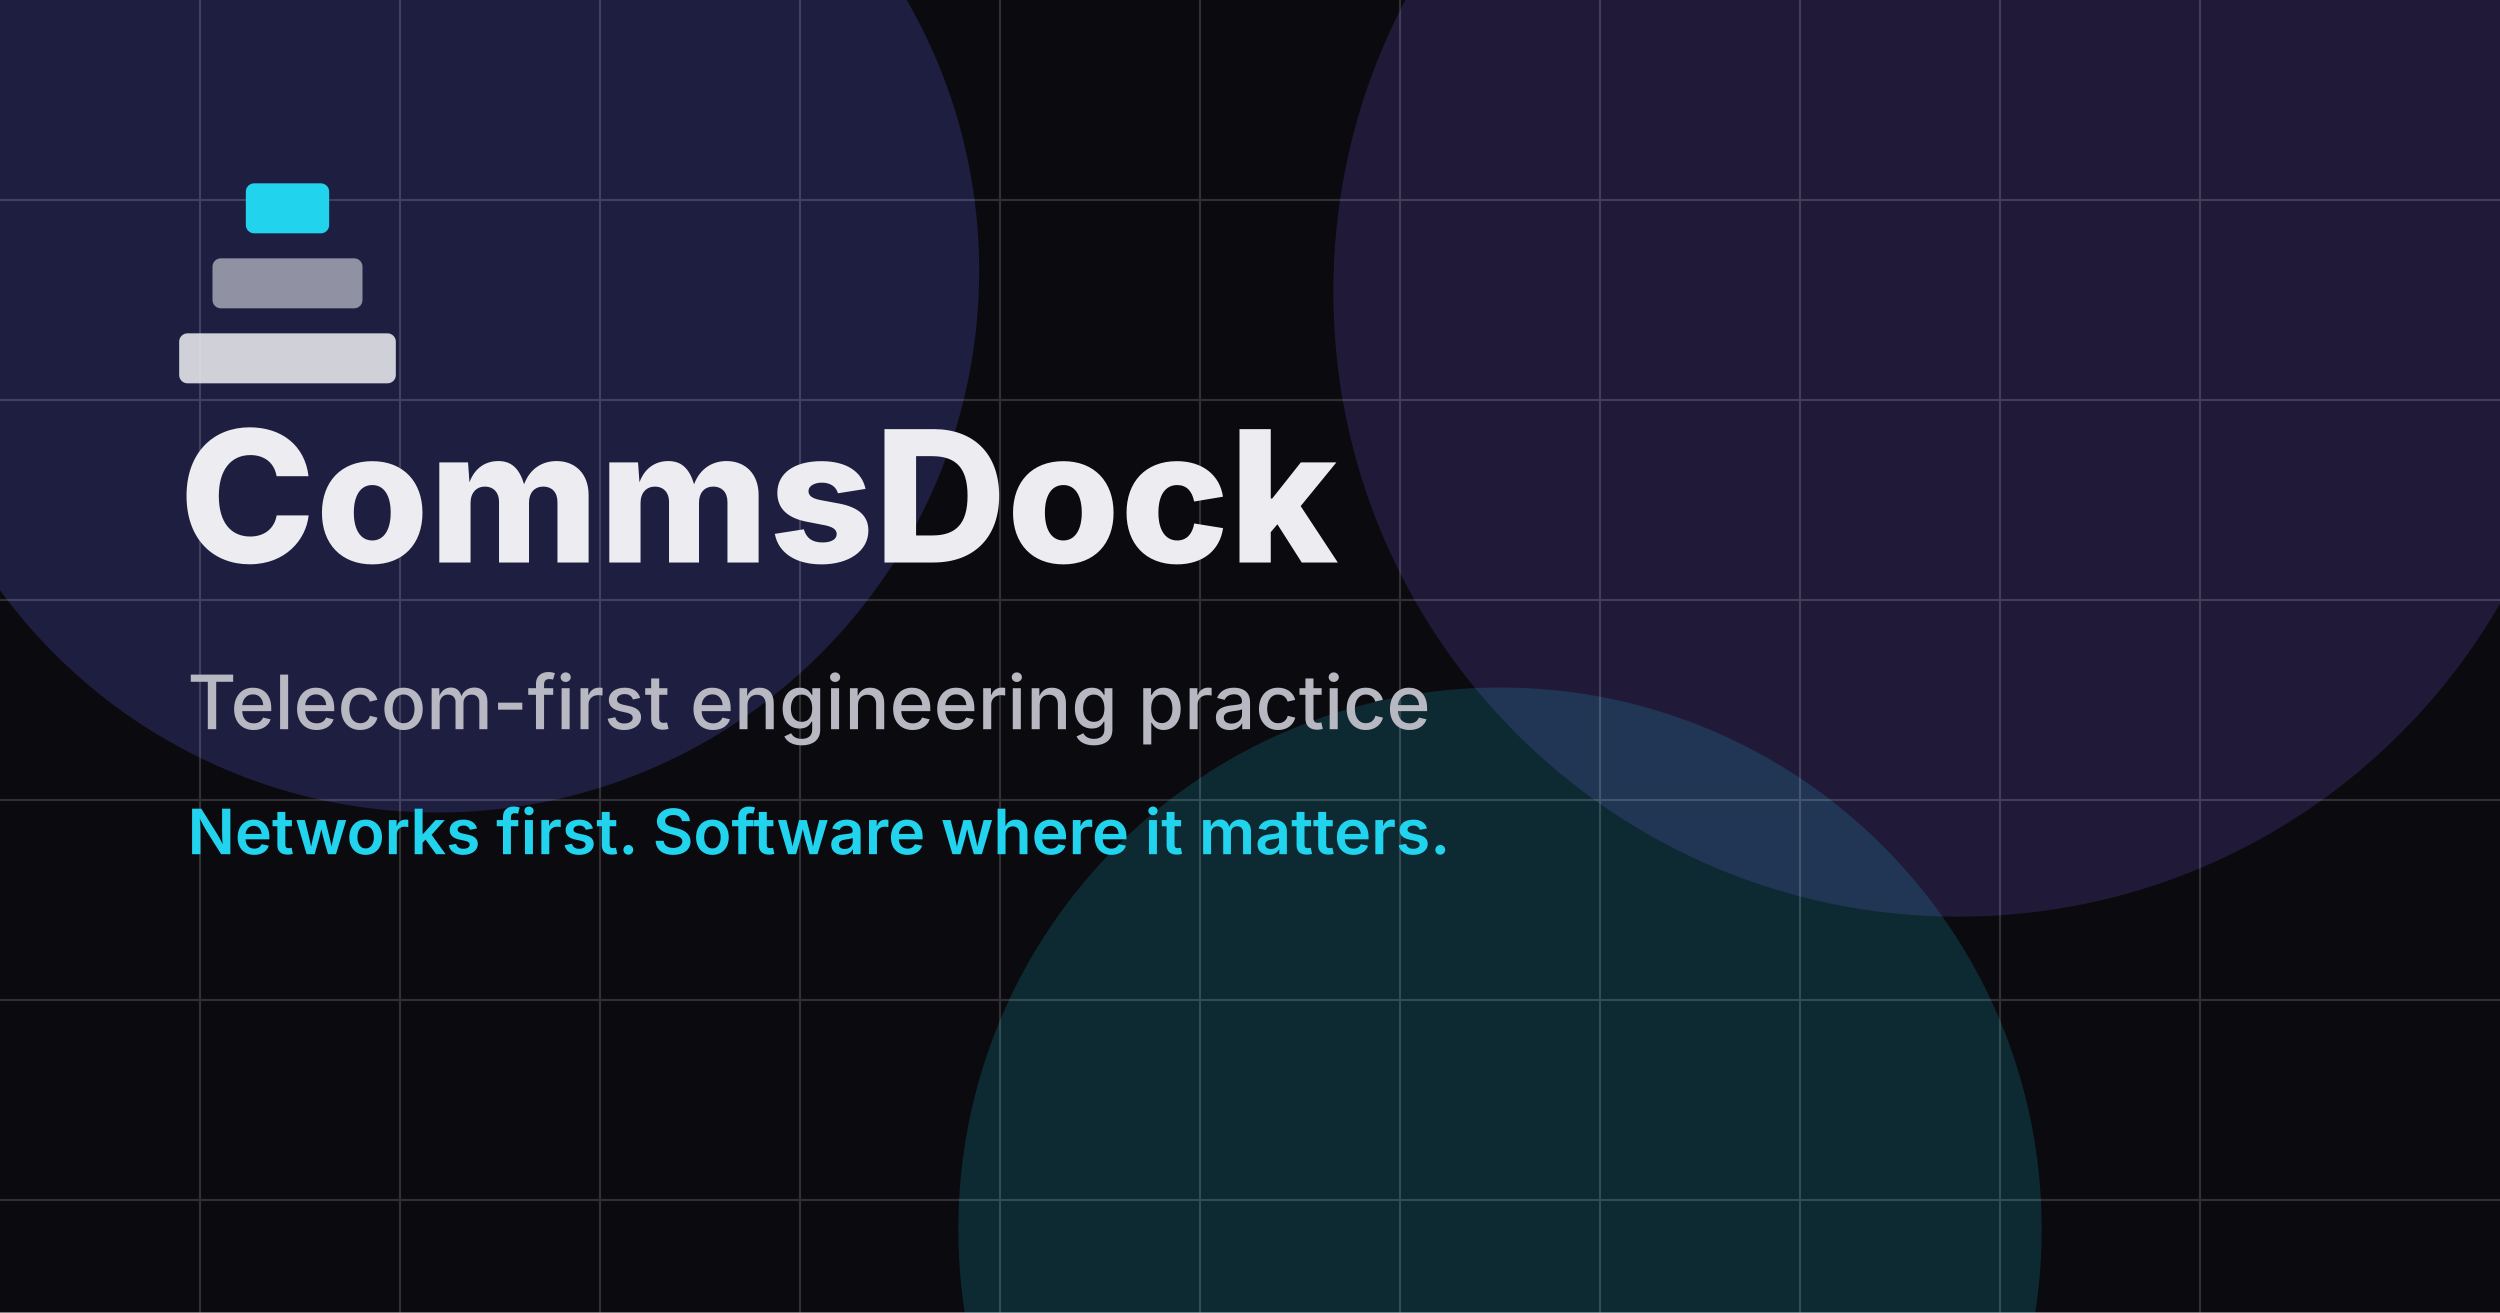
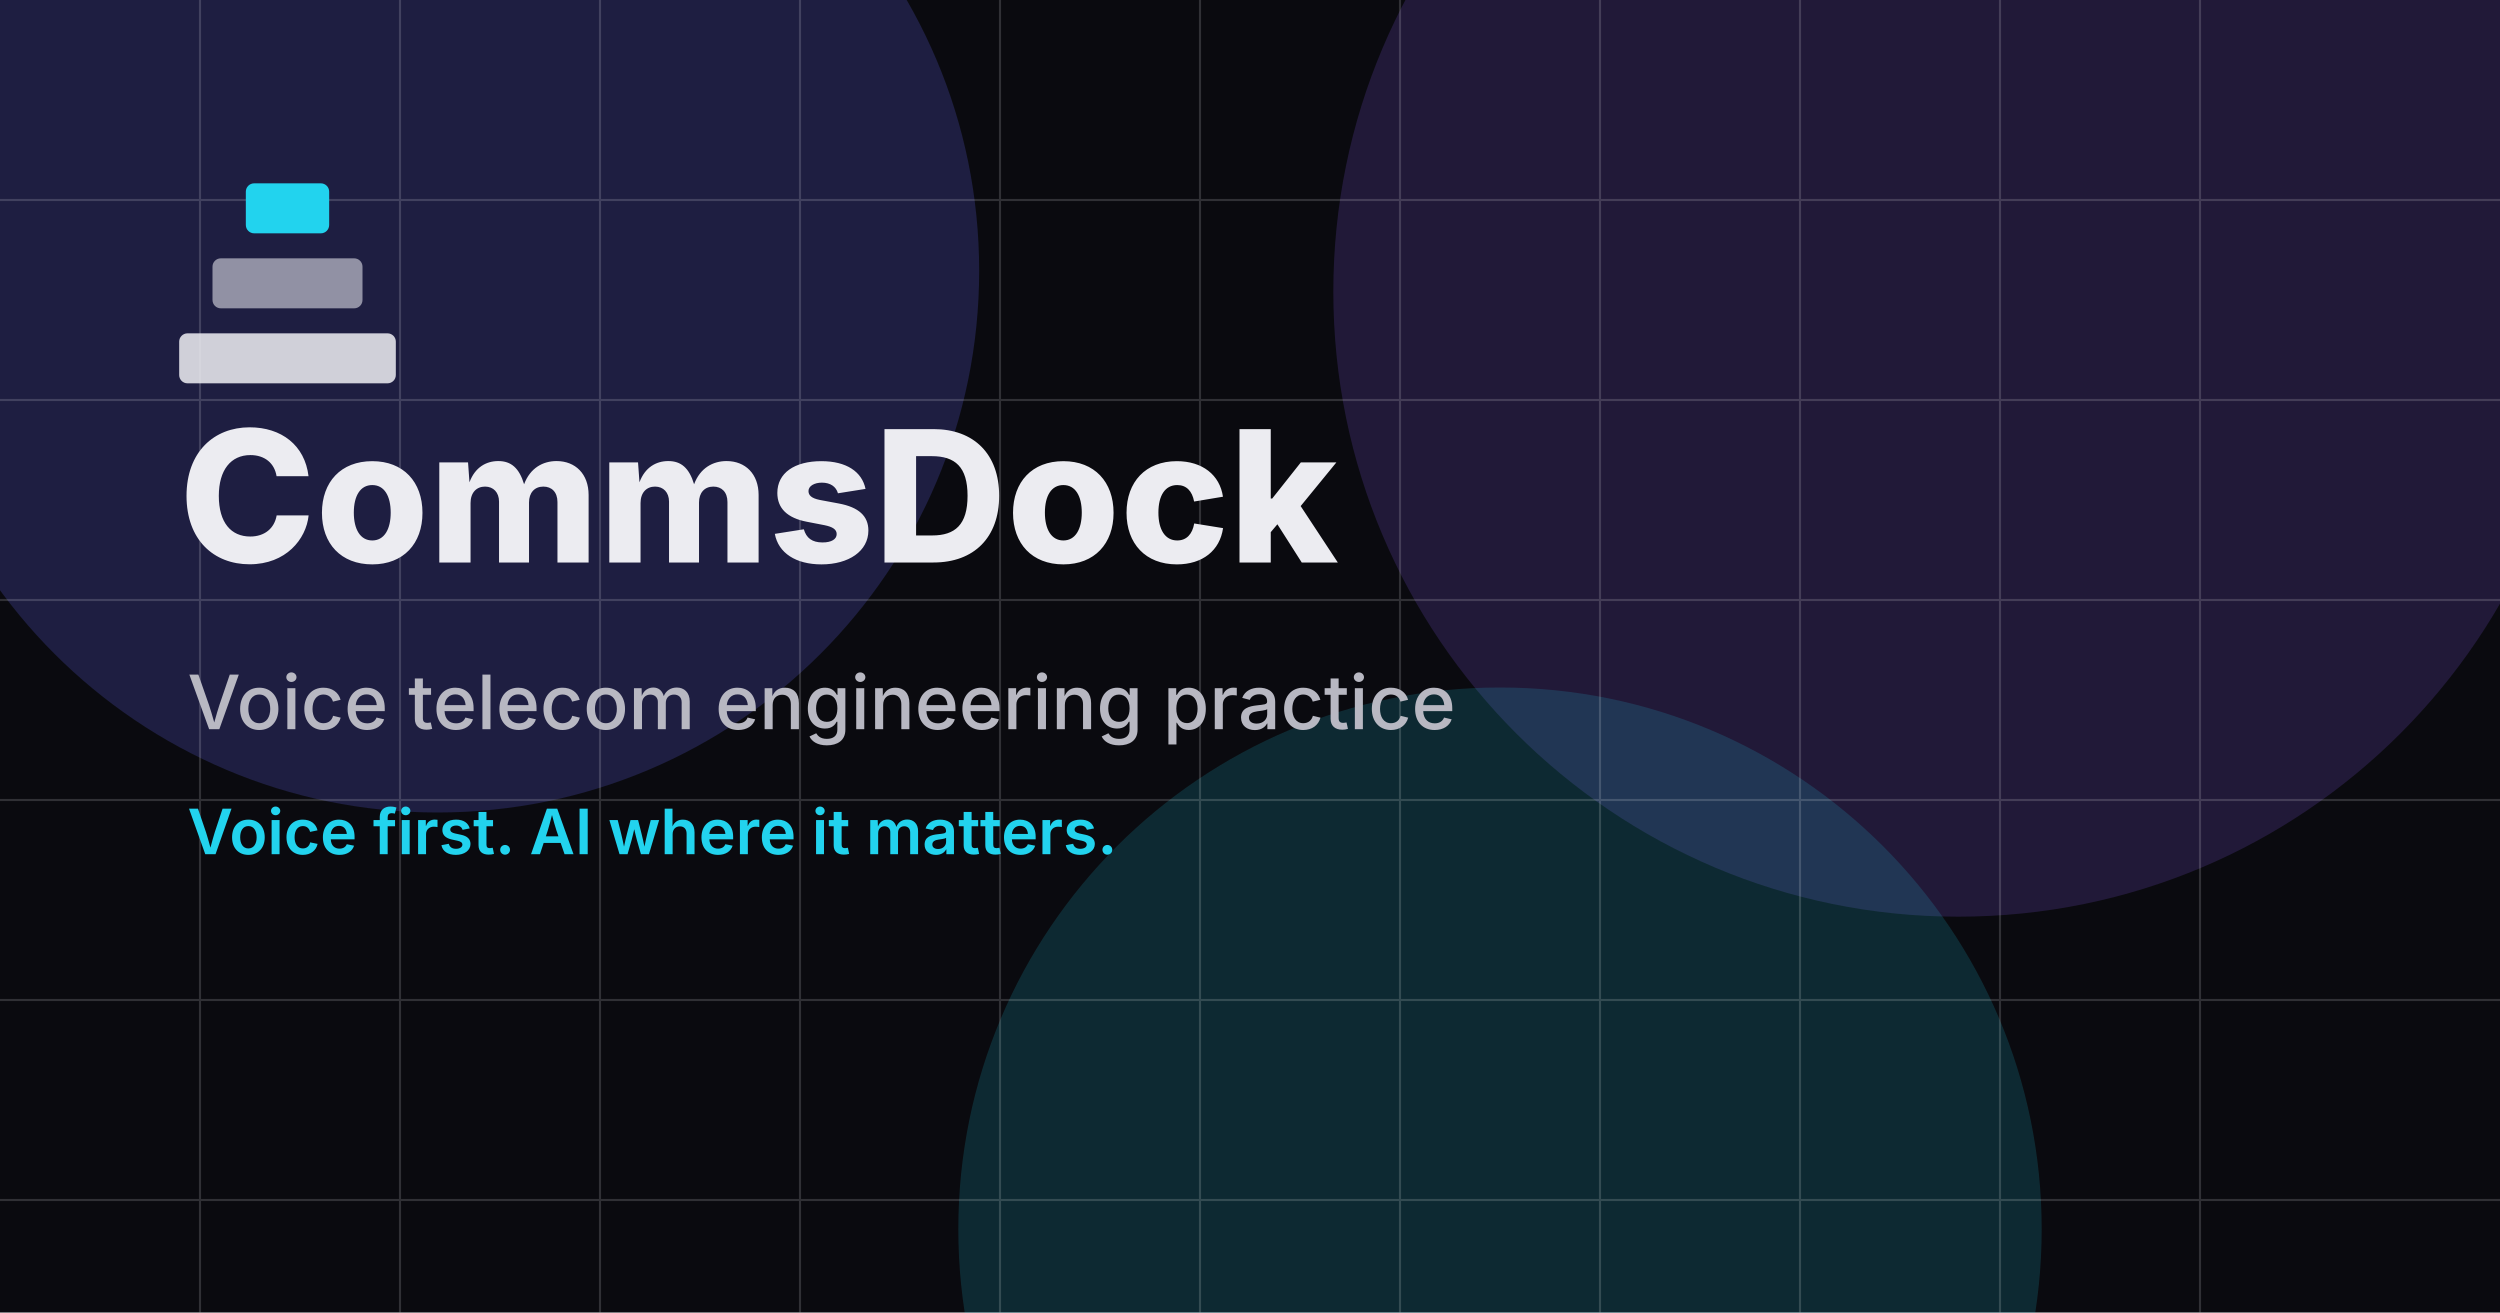
<svg xmlns="http://www.w3.org/2000/svg" width="1200" height="630" viewBox="0 0 1200 630">
  <rect width="1200" height="630" fill="#0a0a0f" />
  <circle cx="210" cy="130" r="260" fill="#6366f1" opacity="0.22" />
  <circle cx="940" cy="140" r="300" fill="#8b5cf6" opacity="0.18" />
  <circle cx="720" cy="590" r="260" fill="#22d3ee" opacity="0.16" />
  <g opacity="0.16" stroke="#ffffff">
    <path d="M0 96h1200M0 192h1200M0 288h1200M0 384h1200M0 480h1200M0 576h1200" />
    <path d="M96 0v630M192 0v630M288 0v630M384 0v630M480 0v630M576 0v630M672 0v630M768 0v630M864 0v630M960 0v630M1056 0v630" />
  </g>
  <g transform="translate(86 84)">
    <rect x="0" y="76" width="104" height="24" rx="4" fill="#ececf1" opacity="0.86" />
    <rect x="16" y="40" width="72" height="24" rx="4" fill="#ececf1" opacity="0.56" />
    <rect x="32" y="4" width="40" height="24" rx="4" fill="#22d3ee" />
  </g>
  <text x="86" y="270" fill="#ececf1" font-family="Inter, Arial, sans-serif" font-size="88" font-weight="800">CommsDock</text>
-   <text x="90" y="350" fill="#b8b8c2" font-family="Inter, Arial, sans-serif" font-size="36" font-weight="500">Telecom-first engineering practice</text>
-   <text x="90" y="410" fill="#22d3ee" font-family="Inter, Arial, sans-serif" font-size="30" font-weight="600">Networks first. Software where it matters.</text>
+   <text x="90" y="350" fill="#b8b8c2" font-family="Inter, Arial, sans-serif" font-size="36" font-weight="500">Voice telecom engineering practice</text>
+   <text x="90" y="410" fill="#22d3ee" font-family="Inter, Arial, sans-serif" font-size="30" font-weight="600">Voice first. AI where it matters.</text>
</svg>
